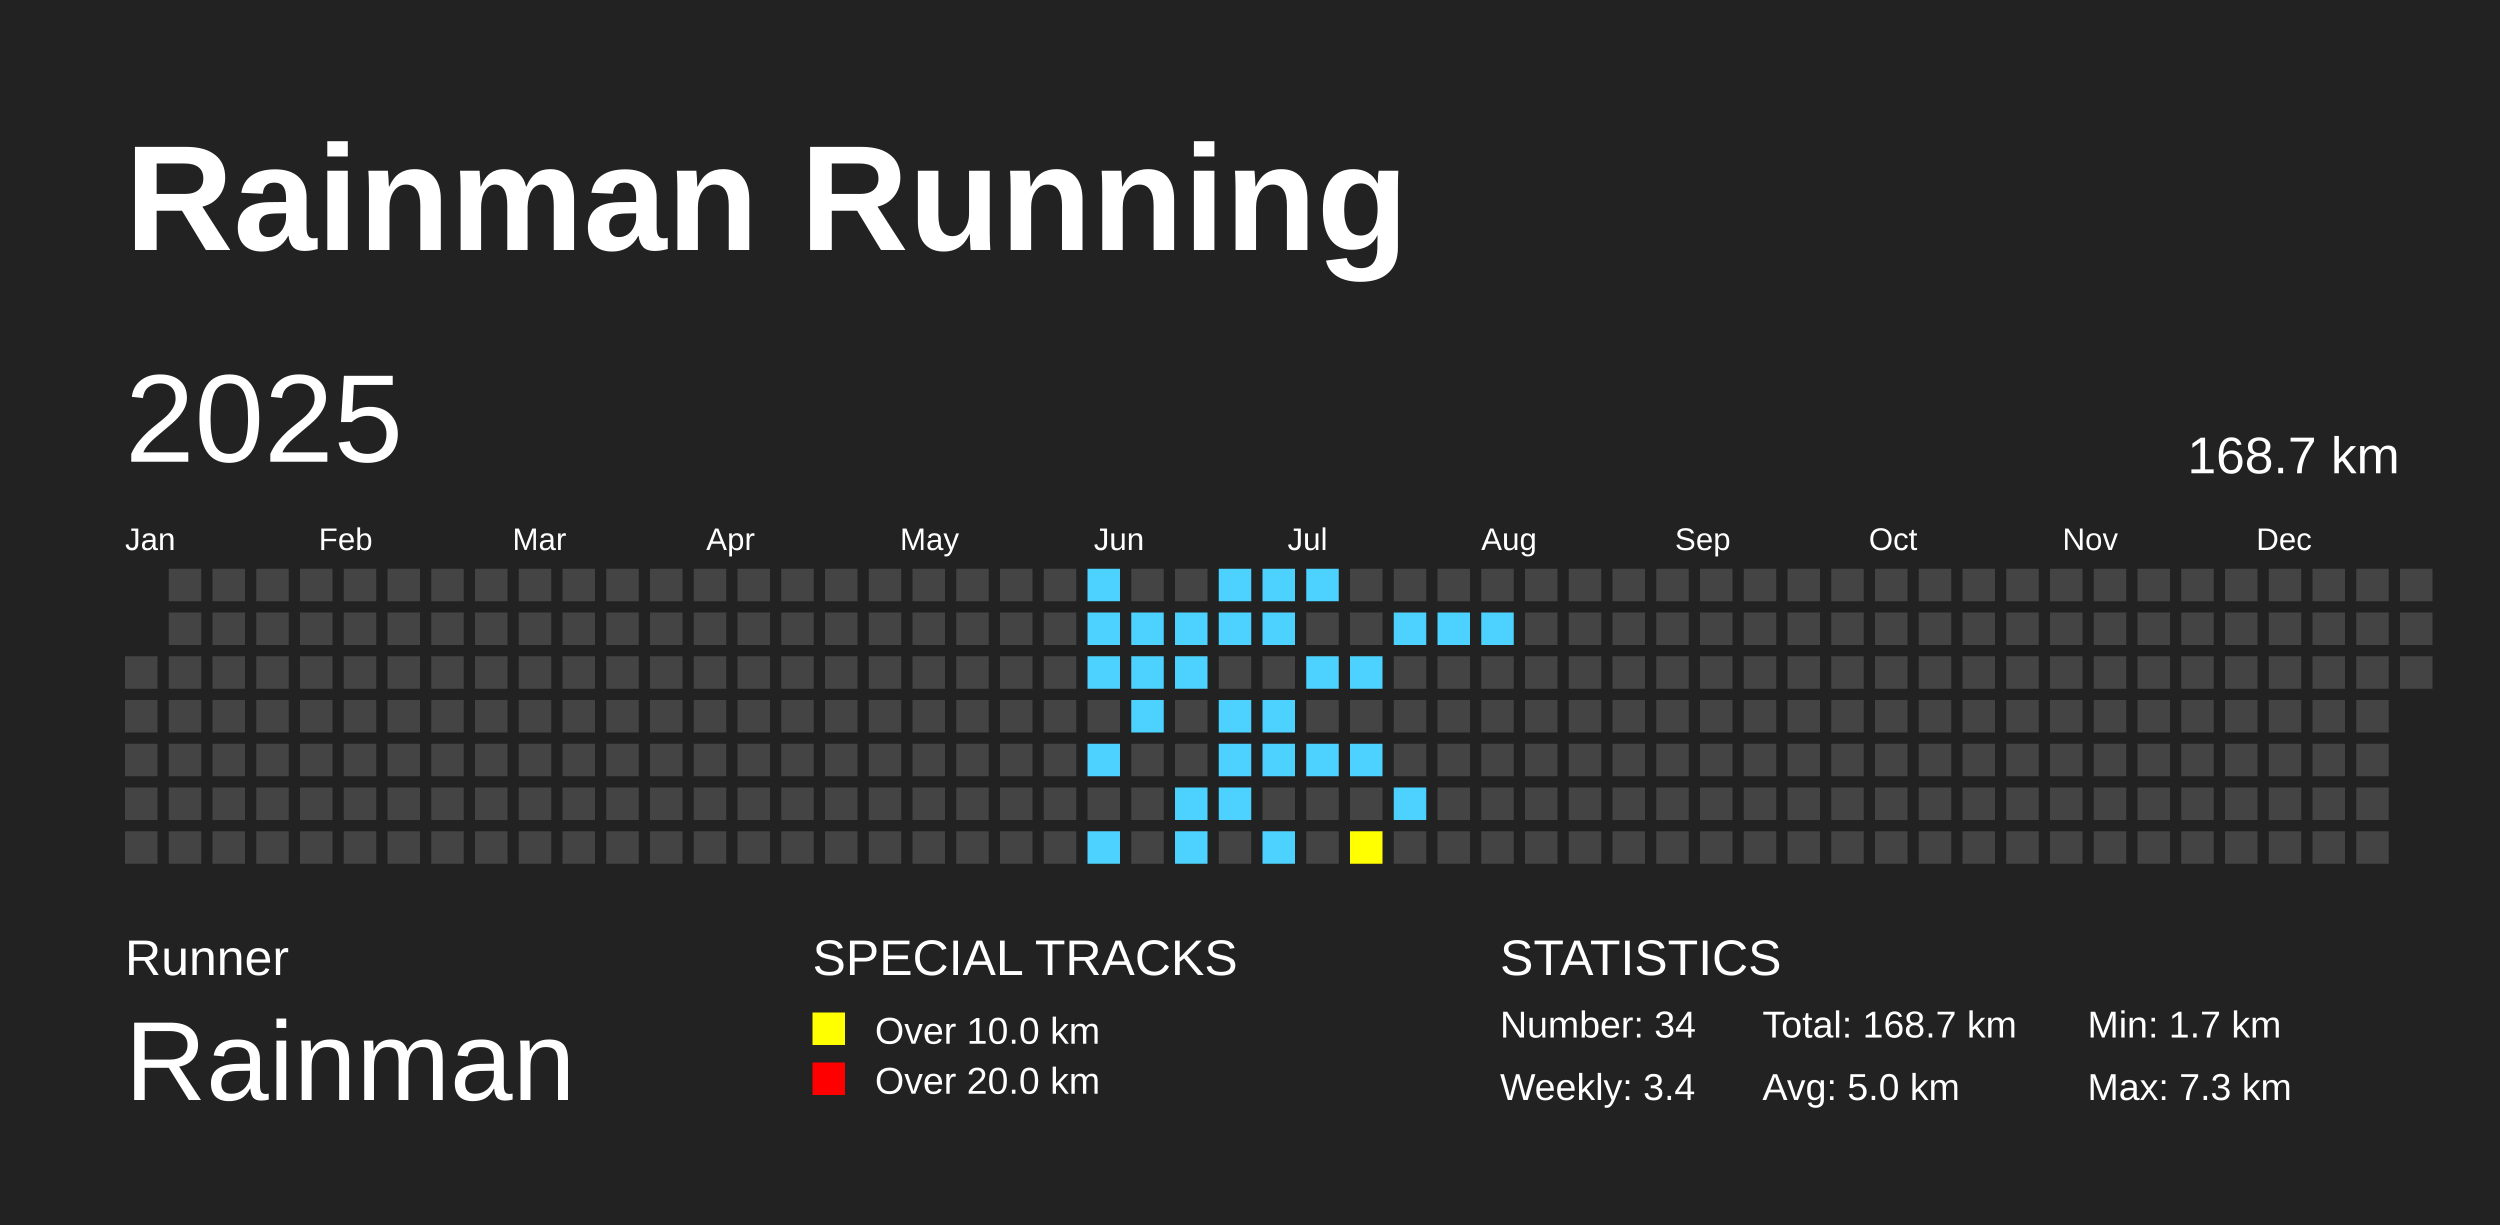
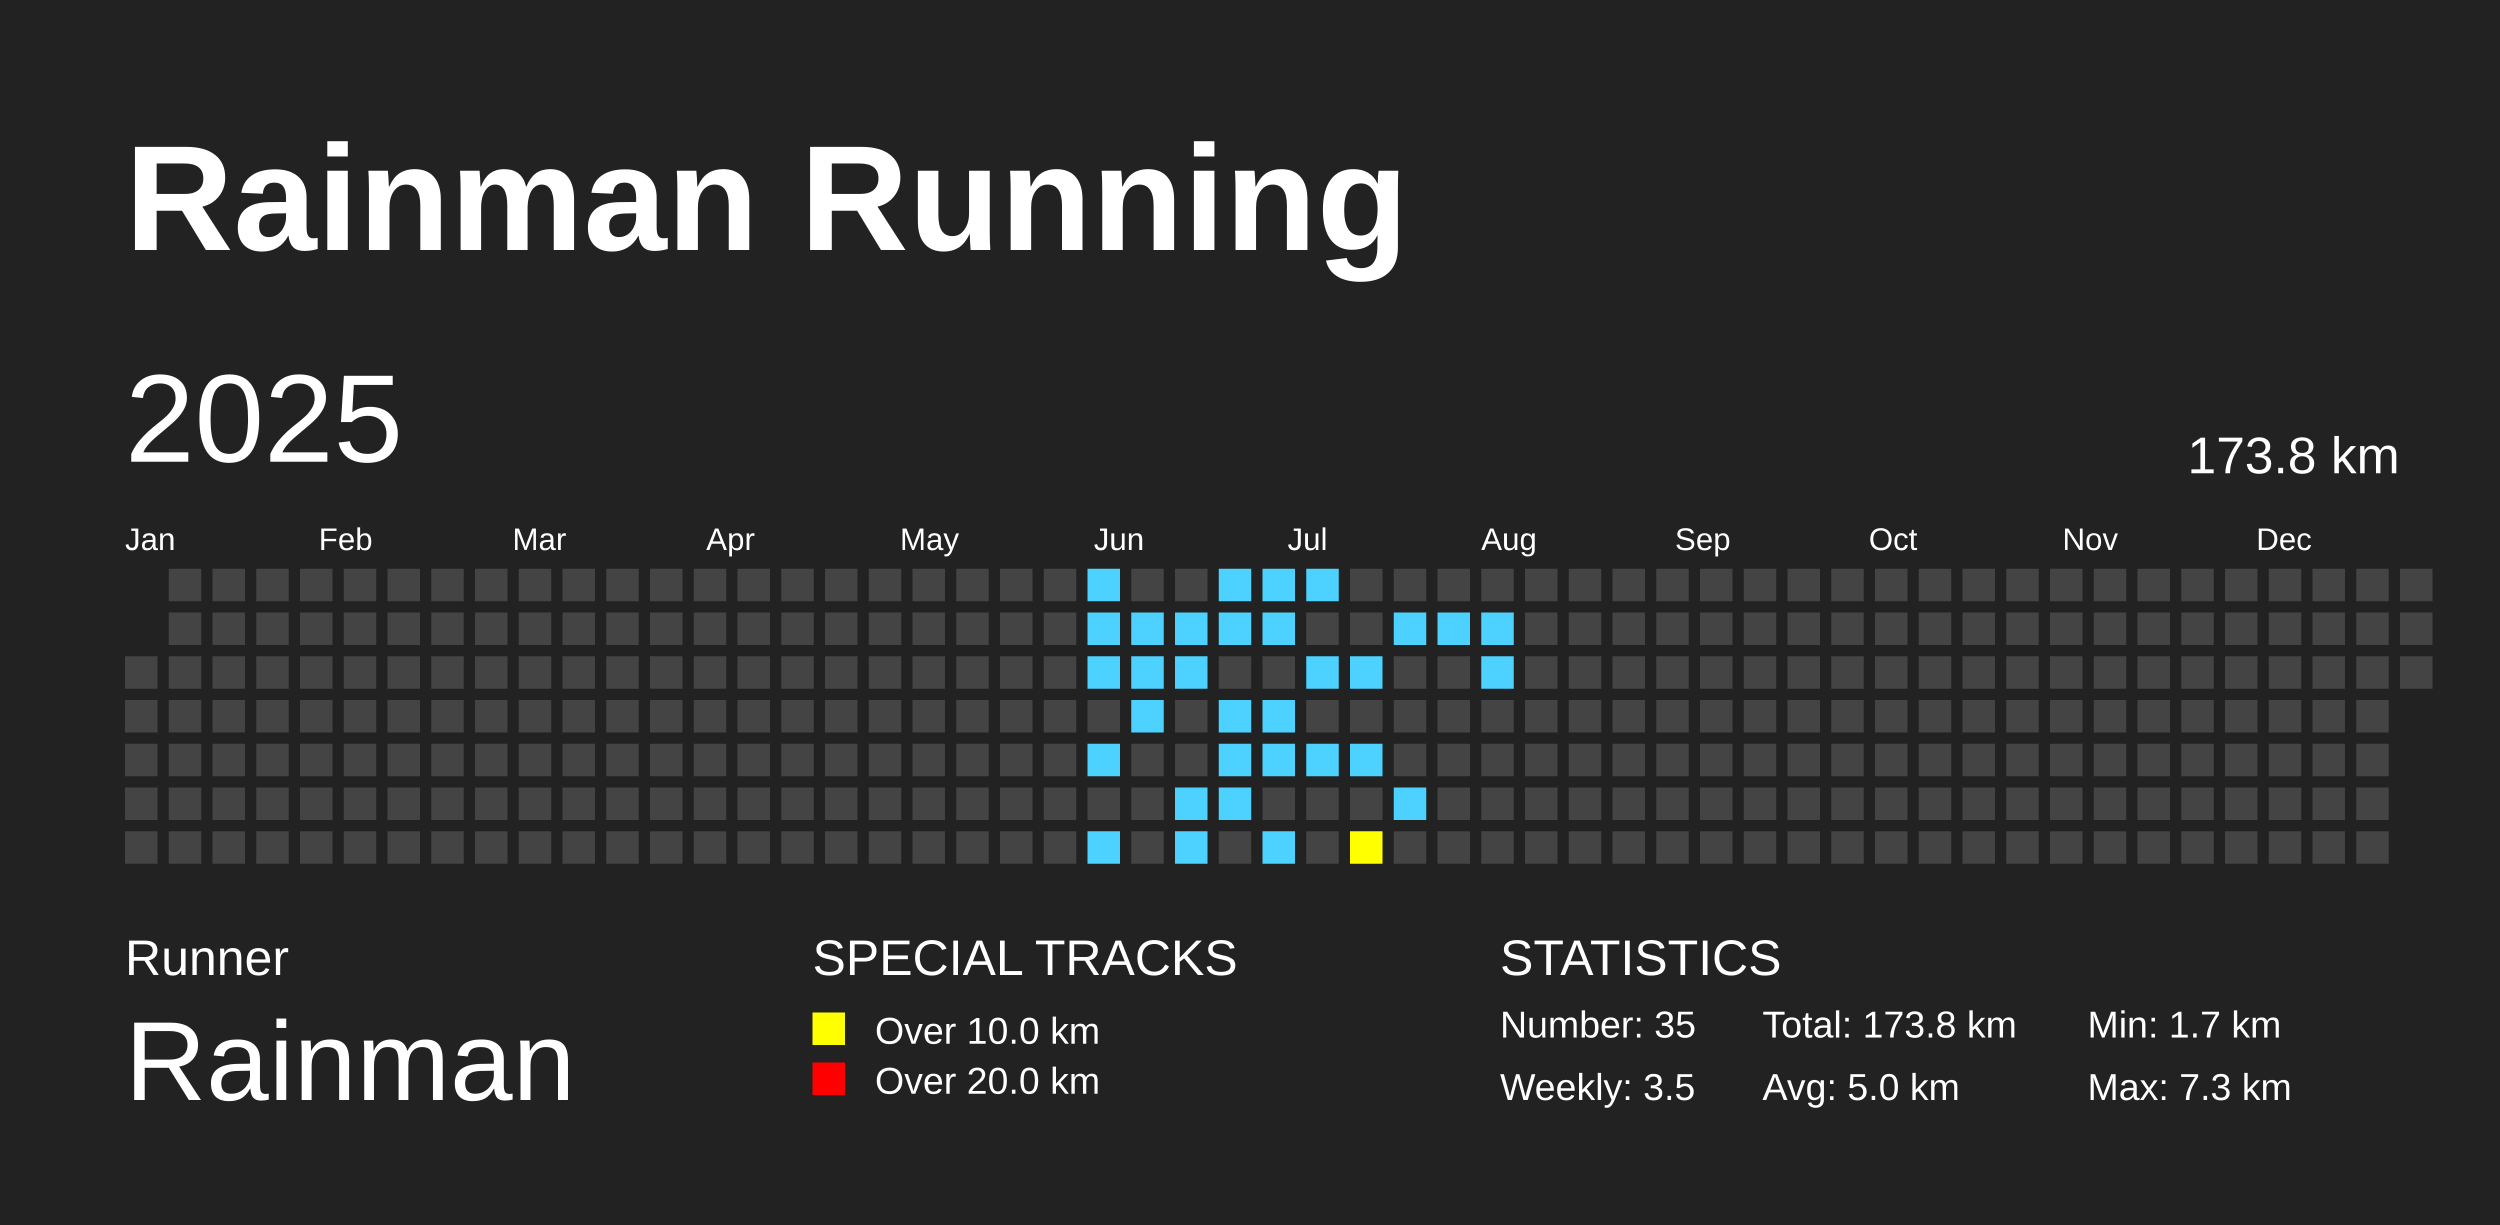
<svg xmlns="http://www.w3.org/2000/svg" baseProfile="full" height="98mm" version="1.1" viewBox="0,0,200,98" width="200mm">
  <defs />
  <rect fill="#222222" height="98" width="200" x="0" y="0" />
  <text fill="#FFFFFF" style="font-size:12px; font-family:Arial; font-weight:bold;" x="10" y="20">Rainman Running</text>
  <text fill="#FFFFFF" style="font-size:4px; font-family:Arial" x="10" y="78">Runner</text>
  <text fill="#FFFFFF" style="font-size:9px; font-family:Arial" x="10" y="88">Rainman</text>
  <text fill="#FFFFFF" style="font-size:4px; font-family:Arial" x="65" y="78">SPECIAL TRACKS</text>
  <rect fill="yellow" height="2.6" width="2.6" x="65" y="81" />
  <text fill="#FFFFFF" style="font-size:3px; font-family:Arial" x="70" y="83.5">Over 10.0 km</text>
  <rect fill="red" height="2.6" width="2.6" x="65" y="85" />
  <text fill="#FFFFFF" style="font-size:3px; font-family:Arial" x="70" y="87.5">Over 20.0 km</text>
  <text fill="#FFFFFF" style="font-size:4px; font-family:Arial" x="120" y="78">STATISTICS</text>
-   <text fill="#FFFFFF" style="font-size:3px; font-family:Arial" x="120" y="83">Number: 34</text>
-   <text fill="#FFFFFF" style="font-size:3px; font-family:Arial" x="120" y="88">Weekly: 3.4</text>
-   <text fill="#FFFFFF" style="font-size:3px; font-family:Arial" x="141" y="83">Total: 168.7 km</text>
+   <text fill="#FFFFFF" style="font-size:3px; font-family:Arial" x="120" y="83">Number: 35</text>
+   <text fill="#FFFFFF" style="font-size:3px; font-family:Arial" x="120" y="88">Weekly: 3.5</text>
+   <text fill="#FFFFFF" style="font-size:3px; font-family:Arial" x="141" y="83">Total: 173.8 km</text>
  <text fill="#FFFFFF" style="font-size:3px; font-family:Arial" x="141" y="88">Avg: 5.0 km</text>
  <text fill="#FFFFFF" style="font-size:3px; font-family:Arial" x="167" y="83">Min: 1.7 km</text>
  <text fill="#FFFFFF" style="font-size:3px; font-family:Arial" x="167" y="88">Max: 7.3 km</text>
  <text dominant-baseline="hanging" fill="#FFFFFF" style="font-size:10.0px; font-family:Arial;" x="10" y="30">2025</text>
-   <text dominant-baseline="hanging" fill="#FFFFFF" style="font-size:4.125px; font-family:Arial;" x="175" y="35">168.7 km</text>
+   <text dominant-baseline="hanging" fill="#FFFFFF" style="font-size:4.125px; font-family:Arial;" x="175" y="35">173.8 km</text>
  <text fill="#FFFFFF" style="font-size:2.5px; font-family:Arial" x="10.0" y="44">Jan</text>
  <text fill="#FFFFFF" style="font-size:2.5px; font-family:Arial" x="25.5" y="44">Feb</text>
  <text fill="#FFFFFF" style="font-size:2.5px; font-family:Arial" x="41.0" y="44">Mar</text>
  <text fill="#FFFFFF" style="font-size:2.5px; font-family:Arial" x="56.5" y="44">Apr</text>
  <text fill="#FFFFFF" style="font-size:2.5px; font-family:Arial" x="72.0" y="44">May</text>
  <text fill="#FFFFFF" style="font-size:2.5px; font-family:Arial" x="87.5" y="44">Jun</text>
  <text fill="#FFFFFF" style="font-size:2.5px; font-family:Arial" x="103.0" y="44">Jul</text>
  <text fill="#FFFFFF" style="font-size:2.5px; font-family:Arial" x="118.5" y="44">Aug</text>
  <text fill="#FFFFFF" style="font-size:2.5px; font-family:Arial" x="134.0" y="44">Sep</text>
  <text fill="#FFFFFF" style="font-size:2.5px; font-family:Arial" x="149.5" y="44">Oct</text>
  <text fill="#FFFFFF" style="font-size:2.5px; font-family:Arial" x="165.0" y="44">Nov</text>
  <text fill="#FFFFFF" style="font-size:2.5px; font-family:Arial" x="180.5" y="44">Dec</text>
  <rect fill="#444444" height="2.6" width="2.6" x="10.0" y="52.5" />
  <rect fill="#444444" height="2.6" width="2.6" x="10.0" y="56.0" />
  <rect fill="#444444" height="2.6" width="2.6" x="10.0" y="59.5" />
  <rect fill="#444444" height="2.6" width="2.6" x="10.0" y="63.0" />
  <rect fill="#444444" height="2.6" width="2.6" x="10.0" y="66.5" />
  <rect fill="#444444" height="2.6" width="2.6" x="13.5" y="45.5" />
  <rect fill="#444444" height="2.6" width="2.6" x="13.5" y="49.0" />
  <rect fill="#444444" height="2.6" width="2.6" x="13.5" y="52.5" />
  <rect fill="#444444" height="2.6" width="2.6" x="13.5" y="56.0" />
  <rect fill="#444444" height="2.6" width="2.6" x="13.5" y="59.5" />
  <rect fill="#444444" height="2.6" width="2.6" x="13.5" y="63.0" />
  <rect fill="#444444" height="2.6" width="2.6" x="13.5" y="66.5" />
  <rect fill="#444444" height="2.6" width="2.6" x="17.0" y="45.5" />
  <rect fill="#444444" height="2.6" width="2.6" x="17.0" y="49.0" />
  <rect fill="#444444" height="2.6" width="2.6" x="17.0" y="52.5" />
  <rect fill="#444444" height="2.6" width="2.6" x="17.0" y="56.0" />
  <rect fill="#444444" height="2.6" width="2.6" x="17.0" y="59.5" />
  <rect fill="#444444" height="2.6" width="2.6" x="17.0" y="63.0" />
  <rect fill="#444444" height="2.6" width="2.6" x="17.0" y="66.5" />
  <rect fill="#444444" height="2.6" width="2.6" x="20.5" y="45.5" />
  <rect fill="#444444" height="2.6" width="2.6" x="20.5" y="49.0" />
  <rect fill="#444444" height="2.6" width="2.6" x="20.5" y="52.5" />
  <rect fill="#444444" height="2.6" width="2.6" x="20.5" y="56.0" />
  <rect fill="#444444" height="2.6" width="2.6" x="20.5" y="59.5" />
  <rect fill="#444444" height="2.6" width="2.6" x="20.5" y="63.0" />
  <rect fill="#444444" height="2.6" width="2.6" x="20.5" y="66.5" />
  <rect fill="#444444" height="2.6" width="2.6" x="24.0" y="45.5" />
  <rect fill="#444444" height="2.6" width="2.6" x="24.0" y="49.0" />
  <rect fill="#444444" height="2.6" width="2.6" x="24.0" y="52.5" />
  <rect fill="#444444" height="2.6" width="2.6" x="24.0" y="56.0" />
  <rect fill="#444444" height="2.6" width="2.6" x="24.0" y="59.5" />
  <rect fill="#444444" height="2.6" width="2.6" x="24.0" y="63.0" />
  <rect fill="#444444" height="2.6" width="2.6" x="24.0" y="66.5" />
  <rect fill="#444444" height="2.6" width="2.6" x="27.5" y="45.5" />
  <rect fill="#444444" height="2.6" width="2.6" x="27.5" y="49.0" />
  <rect fill="#444444" height="2.6" width="2.6" x="27.5" y="52.5" />
  <rect fill="#444444" height="2.6" width="2.6" x="27.5" y="56.0" />
  <rect fill="#444444" height="2.6" width="2.6" x="27.5" y="59.5" />
  <rect fill="#444444" height="2.6" width="2.6" x="27.5" y="63.0" />
  <rect fill="#444444" height="2.6" width="2.6" x="27.5" y="66.5" />
  <rect fill="#444444" height="2.6" width="2.6" x="31.0" y="45.5" />
  <rect fill="#444444" height="2.6" width="2.6" x="31.0" y="49.0" />
  <rect fill="#444444" height="2.6" width="2.6" x="31.0" y="52.5" />
  <rect fill="#444444" height="2.6" width="2.6" x="31.0" y="56.0" />
  <rect fill="#444444" height="2.6" width="2.6" x="31.0" y="59.5" />
  <rect fill="#444444" height="2.6" width="2.6" x="31.0" y="63.0" />
  <rect fill="#444444" height="2.6" width="2.6" x="31.0" y="66.5" />
  <rect fill="#444444" height="2.6" width="2.6" x="34.5" y="45.5" />
  <rect fill="#444444" height="2.6" width="2.6" x="34.5" y="49.0" />
  <rect fill="#444444" height="2.6" width="2.6" x="34.5" y="52.5" />
  <rect fill="#444444" height="2.6" width="2.6" x="34.5" y="56.0" />
  <rect fill="#444444" height="2.6" width="2.6" x="34.5" y="59.5" />
  <rect fill="#444444" height="2.6" width="2.6" x="34.5" y="63.0" />
  <rect fill="#444444" height="2.6" width="2.6" x="34.5" y="66.5" />
  <rect fill="#444444" height="2.6" width="2.6" x="38.0" y="45.5" />
  <rect fill="#444444" height="2.6" width="2.6" x="38.0" y="49.0" />
  <rect fill="#444444" height="2.6" width="2.6" x="38.0" y="52.5" />
  <rect fill="#444444" height="2.6" width="2.6" x="38.0" y="56.0" />
  <rect fill="#444444" height="2.6" width="2.6" x="38.0" y="59.5" />
  <rect fill="#444444" height="2.6" width="2.6" x="38.0" y="63.0" />
  <rect fill="#444444" height="2.6" width="2.6" x="38.0" y="66.5" />
  <rect fill="#444444" height="2.6" width="2.6" x="41.5" y="45.5" />
  <rect fill="#444444" height="2.6" width="2.6" x="41.5" y="49.0" />
  <rect fill="#444444" height="2.6" width="2.6" x="41.5" y="52.5" />
  <rect fill="#444444" height="2.6" width="2.6" x="41.5" y="56.0" />
  <rect fill="#444444" height="2.6" width="2.6" x="41.5" y="59.5" />
  <rect fill="#444444" height="2.6" width="2.6" x="41.5" y="63.0" />
  <rect fill="#444444" height="2.6" width="2.6" x="41.5" y="66.5" />
  <rect fill="#444444" height="2.6" width="2.6" x="45.0" y="45.5" />
  <rect fill="#444444" height="2.6" width="2.6" x="45.0" y="49.0" />
  <rect fill="#444444" height="2.6" width="2.6" x="45.0" y="52.5" />
  <rect fill="#444444" height="2.6" width="2.6" x="45.0" y="56.0" />
  <rect fill="#444444" height="2.6" width="2.6" x="45.0" y="59.5" />
  <rect fill="#444444" height="2.6" width="2.6" x="45.0" y="63.0" />
  <rect fill="#444444" height="2.6" width="2.6" x="45.0" y="66.5" />
  <rect fill="#444444" height="2.6" width="2.6" x="48.5" y="45.5" />
  <rect fill="#444444" height="2.6" width="2.6" x="48.5" y="49.0" />
  <rect fill="#444444" height="2.6" width="2.6" x="48.5" y="52.5" />
  <rect fill="#444444" height="2.6" width="2.6" x="48.5" y="56.0" />
  <rect fill="#444444" height="2.6" width="2.6" x="48.5" y="59.5" />
  <rect fill="#444444" height="2.6" width="2.6" x="48.5" y="63.0" />
  <rect fill="#444444" height="2.6" width="2.6" x="48.5" y="66.5" />
  <rect fill="#444444" height="2.6" width="2.6" x="52.0" y="45.5" />
  <rect fill="#444444" height="2.6" width="2.6" x="52.0" y="49.0" />
  <rect fill="#444444" height="2.6" width="2.6" x="52.0" y="52.5" />
  <rect fill="#444444" height="2.6" width="2.6" x="52.0" y="56.0" />
  <rect fill="#444444" height="2.6" width="2.6" x="52.0" y="59.5" />
  <rect fill="#444444" height="2.6" width="2.6" x="52.0" y="63.0" />
  <rect fill="#444444" height="2.6" width="2.6" x="52.0" y="66.5" />
  <rect fill="#444444" height="2.6" width="2.6" x="55.5" y="45.5" />
  <rect fill="#444444" height="2.6" width="2.6" x="55.5" y="49.0" />
  <rect fill="#444444" height="2.6" width="2.6" x="55.5" y="52.5" />
  <rect fill="#444444" height="2.6" width="2.6" x="55.5" y="56.0" />
  <rect fill="#444444" height="2.6" width="2.6" x="55.5" y="59.5" />
  <rect fill="#444444" height="2.6" width="2.6" x="55.5" y="63.0" />
  <rect fill="#444444" height="2.6" width="2.6" x="55.5" y="66.5" />
  <rect fill="#444444" height="2.6" width="2.6" x="59.0" y="45.5" />
  <rect fill="#444444" height="2.6" width="2.6" x="59.0" y="49.0" />
  <rect fill="#444444" height="2.6" width="2.6" x="59.0" y="52.5" />
  <rect fill="#444444" height="2.6" width="2.6" x="59.0" y="56.0" />
  <rect fill="#444444" height="2.6" width="2.6" x="59.0" y="59.5" />
  <rect fill="#444444" height="2.6" width="2.6" x="59.0" y="63.0" />
  <rect fill="#444444" height="2.6" width="2.6" x="59.0" y="66.5" />
  <rect fill="#444444" height="2.6" width="2.6" x="62.5" y="45.5" />
  <rect fill="#444444" height="2.6" width="2.6" x="62.5" y="49.0" />
  <rect fill="#444444" height="2.6" width="2.6" x="62.5" y="52.5" />
  <rect fill="#444444" height="2.6" width="2.6" x="62.5" y="56.0" />
  <rect fill="#444444" height="2.6" width="2.6" x="62.5" y="59.5" />
  <rect fill="#444444" height="2.6" width="2.6" x="62.5" y="63.0" />
  <rect fill="#444444" height="2.6" width="2.6" x="62.5" y="66.5" />
  <rect fill="#444444" height="2.6" width="2.6" x="66.0" y="45.5" />
  <rect fill="#444444" height="2.6" width="2.6" x="66.0" y="49.0" />
  <rect fill="#444444" height="2.6" width="2.6" x="66.0" y="52.5" />
  <rect fill="#444444" height="2.6" width="2.6" x="66.0" y="56.0" />
  <rect fill="#444444" height="2.6" width="2.6" x="66.0" y="59.5" />
  <rect fill="#444444" height="2.6" width="2.6" x="66.0" y="63.0" />
  <rect fill="#444444" height="2.6" width="2.6" x="66.0" y="66.5" />
  <rect fill="#444444" height="2.6" width="2.6" x="69.5" y="45.5" />
  <rect fill="#444444" height="2.6" width="2.6" x="69.5" y="49.0" />
  <rect fill="#444444" height="2.6" width="2.6" x="69.5" y="52.5" />
  <rect fill="#444444" height="2.6" width="2.6" x="69.5" y="56.0" />
  <rect fill="#444444" height="2.6" width="2.6" x="69.5" y="59.5" />
  <rect fill="#444444" height="2.6" width="2.6" x="69.5" y="63.0" />
  <rect fill="#444444" height="2.6" width="2.6" x="69.5" y="66.5" />
  <rect fill="#444444" height="2.6" width="2.6" x="73.0" y="45.5" />
  <rect fill="#444444" height="2.6" width="2.6" x="73.0" y="49.0" />
  <rect fill="#444444" height="2.6" width="2.6" x="73.0" y="52.5" />
  <rect fill="#444444" height="2.6" width="2.6" x="73.0" y="56.0" />
  <rect fill="#444444" height="2.6" width="2.6" x="73.0" y="59.5" />
  <rect fill="#444444" height="2.6" width="2.6" x="73.0" y="63.0" />
  <rect fill="#444444" height="2.6" width="2.6" x="73.0" y="66.5" />
  <rect fill="#444444" height="2.6" width="2.6" x="76.5" y="45.5" />
  <rect fill="#444444" height="2.6" width="2.6" x="76.5" y="49.0" />
  <rect fill="#444444" height="2.6" width="2.6" x="76.5" y="52.5" />
  <rect fill="#444444" height="2.6" width="2.6" x="76.5" y="56.0" />
  <rect fill="#444444" height="2.6" width="2.6" x="76.5" y="59.5" />
  <rect fill="#444444" height="2.6" width="2.6" x="76.5" y="63.0" />
  <rect fill="#444444" height="2.6" width="2.6" x="76.5" y="66.5" />
  <rect fill="#444444" height="2.6" width="2.6" x="80.0" y="45.5" />
  <rect fill="#444444" height="2.6" width="2.6" x="80.0" y="49.0" />
  <rect fill="#444444" height="2.6" width="2.6" x="80.0" y="52.5" />
  <rect fill="#444444" height="2.6" width="2.6" x="80.0" y="56.0" />
  <rect fill="#444444" height="2.6" width="2.6" x="80.0" y="59.5" />
  <rect fill="#444444" height="2.6" width="2.6" x="80.0" y="63.0" />
  <rect fill="#444444" height="2.6" width="2.6" x="80.0" y="66.5" />
  <rect fill="#444444" height="2.6" width="2.6" x="83.5" y="45.5" />
  <rect fill="#444444" height="2.6" width="2.6" x="83.5" y="49.0" />
  <rect fill="#444444" height="2.6" width="2.6" x="83.5" y="52.5" />
  <rect fill="#444444" height="2.6" width="2.6" x="83.5" y="56.0" />
  <rect fill="#444444" height="2.6" width="2.6" x="83.5" y="59.5" />
  <rect fill="#444444" height="2.6" width="2.6" x="83.5" y="63.0" />
  <rect fill="#444444" height="2.6" width="2.6" x="83.5" y="66.5" />
  <rect fill="#4DD2FF" height="2.6" width="2.6" x="87.0" y="45.5" />
  <rect fill="#4DD2FF" height="2.6" width="2.6" x="87.0" y="49.0" />
  <rect fill="#4DD2FF" height="2.6" width="2.6" x="87.0" y="52.5" />
  <rect fill="#444444" height="2.6" width="2.6" x="87.0" y="56.0" />
  <rect fill="#4DD2FF" height="2.6" width="2.6" x="87.0" y="59.5" />
  <rect fill="#444444" height="2.6" width="2.6" x="87.0" y="63.0" />
  <rect fill="#4DD2FF" height="2.6" width="2.6" x="87.0" y="66.5" />
  <rect fill="#444444" height="2.6" width="2.6" x="90.5" y="45.5" />
  <rect fill="#4DD2FF" height="2.6" width="2.6" x="90.5" y="49.0" />
  <rect fill="#4DD2FF" height="2.6" width="2.6" x="90.5" y="52.5" />
  <rect fill="#4DD2FF" height="2.6" width="2.6" x="90.5" y="56.0" />
  <rect fill="#444444" height="2.6" width="2.6" x="90.5" y="59.5" />
  <rect fill="#444444" height="2.6" width="2.6" x="90.5" y="63.0" />
  <rect fill="#444444" height="2.6" width="2.6" x="90.5" y="66.5" />
  <rect fill="#444444" height="2.6" width="2.6" x="94.0" y="45.5" />
  <rect fill="#4DD2FF" height="2.6" width="2.6" x="94.0" y="49.0" />
  <rect fill="#4DD2FF" height="2.6" width="2.6" x="94.0" y="52.5" />
  <rect fill="#444444" height="2.6" width="2.6" x="94.0" y="56.0" />
  <rect fill="#444444" height="2.6" width="2.6" x="94.0" y="59.5" />
  <rect fill="#4DD2FF" height="2.6" width="2.6" x="94.0" y="63.0" />
  <rect fill="#4DD2FF" height="2.6" width="2.6" x="94.0" y="66.5" />
  <rect fill="#4DD2FF" height="2.6" width="2.6" x="97.5" y="45.5" />
  <rect fill="#4DD2FF" height="2.6" width="2.6" x="97.5" y="49.0" />
  <rect fill="#444444" height="2.6" width="2.6" x="97.5" y="52.5" />
  <rect fill="#4DD2FF" height="2.6" width="2.6" x="97.5" y="56.0" />
  <rect fill="#4DD2FF" height="2.6" width="2.6" x="97.5" y="59.5" />
  <rect fill="#4DD2FF" height="2.6" width="2.6" x="97.5" y="63.0" />
  <rect fill="#444444" height="2.6" width="2.6" x="97.5" y="66.5" />
  <rect fill="#4DD2FF" height="2.6" width="2.6" x="101.0" y="45.5" />
  <rect fill="#4DD2FF" height="2.6" width="2.6" x="101.0" y="49.0" />
  <rect fill="#444444" height="2.6" width="2.6" x="101.0" y="52.5" />
  <rect fill="#4DD2FF" height="2.6" width="2.6" x="101.0" y="56.0" />
  <rect fill="#4DD2FF" height="2.6" width="2.6" x="101.0" y="59.5" />
  <rect fill="#444444" height="2.6" width="2.6" x="101.0" y="63.0" />
  <rect fill="#4DD2FF" height="2.6" width="2.6" x="101.0" y="66.5" />
  <rect fill="#4DD2FF" height="2.6" width="2.6" x="104.5" y="45.5" />
  <rect fill="#444444" height="2.6" width="2.6" x="104.5" y="49.0" />
  <rect fill="#4DD2FF" height="2.6" width="2.6" x="104.5" y="52.5" />
  <rect fill="#444444" height="2.6" width="2.6" x="104.5" y="56.0" />
  <rect fill="#4DD2FF" height="2.6" width="2.6" x="104.5" y="59.5" />
  <rect fill="#444444" height="2.6" width="2.6" x="104.5" y="63.0" />
  <rect fill="#444444" height="2.6" width="2.6" x="104.5" y="66.5" />
  <rect fill="#444444" height="2.6" width="2.6" x="108.0" y="45.5" />
  <rect fill="#444444" height="2.6" width="2.6" x="108.0" y="49.0" />
  <rect fill="#4DD2FF" height="2.6" width="2.6" x="108.0" y="52.5" />
  <rect fill="#444444" height="2.6" width="2.6" x="108.0" y="56.0" />
  <rect fill="#4DD2FF" height="2.6" width="2.6" x="108.0" y="59.5" />
  <rect fill="#444444" height="2.6" width="2.6" x="108.0" y="63.0" />
  <rect fill="yellow" height="2.6" width="2.6" x="108.0" y="66.5" />
  <rect fill="#444444" height="2.6" width="2.6" x="111.5" y="45.5" />
  <rect fill="#4DD2FF" height="2.6" width="2.6" x="111.5" y="49.0" />
  <rect fill="#444444" height="2.6" width="2.6" x="111.5" y="52.5" />
  <rect fill="#444444" height="2.6" width="2.6" x="111.5" y="56.0" />
  <rect fill="#444444" height="2.6" width="2.6" x="111.5" y="59.5" />
  <rect fill="#4DD2FF" height="2.6" width="2.6" x="111.5" y="63.0" />
  <rect fill="#444444" height="2.6" width="2.6" x="111.5" y="66.5" />
  <rect fill="#444444" height="2.6" width="2.6" x="115.0" y="45.5" />
  <rect fill="#4DD2FF" height="2.6" width="2.6" x="115.0" y="49.0" />
  <rect fill="#444444" height="2.6" width="2.6" x="115.0" y="52.5" />
  <rect fill="#444444" height="2.6" width="2.6" x="115.0" y="56.0" />
  <rect fill="#444444" height="2.6" width="2.6" x="115.0" y="59.5" />
  <rect fill="#444444" height="2.6" width="2.6" x="115.0" y="63.0" />
  <rect fill="#444444" height="2.6" width="2.6" x="115.0" y="66.5" />
  <rect fill="#444444" height="2.6" width="2.6" x="118.5" y="45.5" />
  <rect fill="#4DD2FF" height="2.6" width="2.6" x="118.5" y="49.0" />
-   <rect fill="#444444" height="2.6" width="2.6" x="118.5" y="52.5" />
+   <rect fill="#4DD2FF" height="2.6" width="2.6" x="118.5" y="52.5" />
  <rect fill="#444444" height="2.6" width="2.6" x="118.5" y="56.0" />
  <rect fill="#444444" height="2.6" width="2.6" x="118.5" y="59.5" />
  <rect fill="#444444" height="2.6" width="2.6" x="118.5" y="63.0" />
  <rect fill="#444444" height="2.6" width="2.6" x="118.5" y="66.5" />
  <rect fill="#444444" height="2.6" width="2.6" x="122.0" y="45.5" />
  <rect fill="#444444" height="2.6" width="2.6" x="122.0" y="49.0" />
  <rect fill="#444444" height="2.6" width="2.6" x="122.0" y="52.5" />
  <rect fill="#444444" height="2.6" width="2.6" x="122.0" y="56.0" />
  <rect fill="#444444" height="2.6" width="2.6" x="122.0" y="59.5" />
  <rect fill="#444444" height="2.6" width="2.6" x="122.0" y="63.0" />
  <rect fill="#444444" height="2.6" width="2.6" x="122.0" y="66.5" />
  <rect fill="#444444" height="2.6" width="2.6" x="125.5" y="45.5" />
  <rect fill="#444444" height="2.6" width="2.6" x="125.5" y="49.0" />
  <rect fill="#444444" height="2.6" width="2.6" x="125.5" y="52.5" />
  <rect fill="#444444" height="2.6" width="2.6" x="125.5" y="56.0" />
  <rect fill="#444444" height="2.6" width="2.6" x="125.5" y="59.5" />
  <rect fill="#444444" height="2.6" width="2.6" x="125.5" y="63.0" />
  <rect fill="#444444" height="2.6" width="2.6" x="125.5" y="66.5" />
  <rect fill="#444444" height="2.6" width="2.6" x="129.0" y="45.5" />
  <rect fill="#444444" height="2.6" width="2.6" x="129.0" y="49.0" />
  <rect fill="#444444" height="2.6" width="2.6" x="129.0" y="52.5" />
  <rect fill="#444444" height="2.6" width="2.6" x="129.0" y="56.0" />
  <rect fill="#444444" height="2.6" width="2.6" x="129.0" y="59.5" />
  <rect fill="#444444" height="2.6" width="2.6" x="129.0" y="63.0" />
  <rect fill="#444444" height="2.6" width="2.6" x="129.0" y="66.5" />
  <rect fill="#444444" height="2.6" width="2.6" x="132.5" y="45.5" />
  <rect fill="#444444" height="2.6" width="2.6" x="132.5" y="49.0" />
  <rect fill="#444444" height="2.6" width="2.6" x="132.5" y="52.5" />
  <rect fill="#444444" height="2.6" width="2.6" x="132.5" y="56.0" />
  <rect fill="#444444" height="2.6" width="2.6" x="132.5" y="59.5" />
  <rect fill="#444444" height="2.6" width="2.6" x="132.5" y="63.0" />
  <rect fill="#444444" height="2.6" width="2.6" x="132.5" y="66.5" />
  <rect fill="#444444" height="2.6" width="2.6" x="136.0" y="45.5" />
  <rect fill="#444444" height="2.6" width="2.6" x="136.0" y="49.0" />
  <rect fill="#444444" height="2.6" width="2.6" x="136.0" y="52.5" />
  <rect fill="#444444" height="2.6" width="2.6" x="136.0" y="56.0" />
  <rect fill="#444444" height="2.6" width="2.6" x="136.0" y="59.5" />
  <rect fill="#444444" height="2.6" width="2.6" x="136.0" y="63.0" />
  <rect fill="#444444" height="2.6" width="2.6" x="136.0" y="66.5" />
  <rect fill="#444444" height="2.6" width="2.6" x="139.5" y="45.5" />
  <rect fill="#444444" height="2.6" width="2.6" x="139.5" y="49.0" />
  <rect fill="#444444" height="2.6" width="2.6" x="139.5" y="52.5" />
  <rect fill="#444444" height="2.6" width="2.6" x="139.5" y="56.0" />
  <rect fill="#444444" height="2.6" width="2.6" x="139.5" y="59.5" />
  <rect fill="#444444" height="2.6" width="2.6" x="139.5" y="63.0" />
  <rect fill="#444444" height="2.6" width="2.6" x="139.5" y="66.5" />
  <rect fill="#444444" height="2.6" width="2.6" x="143.0" y="45.5" />
  <rect fill="#444444" height="2.6" width="2.6" x="143.0" y="49.0" />
  <rect fill="#444444" height="2.6" width="2.6" x="143.0" y="52.5" />
  <rect fill="#444444" height="2.6" width="2.6" x="143.0" y="56.0" />
  <rect fill="#444444" height="2.6" width="2.6" x="143.0" y="59.5" />
  <rect fill="#444444" height="2.6" width="2.6" x="143.0" y="63.0" />
  <rect fill="#444444" height="2.6" width="2.6" x="143.0" y="66.5" />
  <rect fill="#444444" height="2.6" width="2.6" x="146.5" y="45.5" />
  <rect fill="#444444" height="2.6" width="2.6" x="146.5" y="49.0" />
  <rect fill="#444444" height="2.6" width="2.6" x="146.5" y="52.5" />
  <rect fill="#444444" height="2.6" width="2.6" x="146.5" y="56.0" />
  <rect fill="#444444" height="2.6" width="2.6" x="146.5" y="59.5" />
  <rect fill="#444444" height="2.6" width="2.6" x="146.5" y="63.0" />
  <rect fill="#444444" height="2.6" width="2.6" x="146.5" y="66.5" />
  <rect fill="#444444" height="2.6" width="2.6" x="150.0" y="45.5" />
  <rect fill="#444444" height="2.6" width="2.6" x="150.0" y="49.0" />
  <rect fill="#444444" height="2.6" width="2.6" x="150.0" y="52.5" />
  <rect fill="#444444" height="2.6" width="2.6" x="150.0" y="56.0" />
  <rect fill="#444444" height="2.6" width="2.6" x="150.0" y="59.5" />
  <rect fill="#444444" height="2.6" width="2.6" x="150.0" y="63.0" />
  <rect fill="#444444" height="2.6" width="2.6" x="150.0" y="66.5" />
  <rect fill="#444444" height="2.6" width="2.6" x="153.5" y="45.5" />
  <rect fill="#444444" height="2.6" width="2.6" x="153.5" y="49.0" />
  <rect fill="#444444" height="2.6" width="2.6" x="153.5" y="52.5" />
  <rect fill="#444444" height="2.6" width="2.6" x="153.5" y="56.0" />
  <rect fill="#444444" height="2.6" width="2.6" x="153.5" y="59.5" />
  <rect fill="#444444" height="2.6" width="2.6" x="153.5" y="63.0" />
  <rect fill="#444444" height="2.6" width="2.6" x="153.5" y="66.5" />
  <rect fill="#444444" height="2.6" width="2.6" x="157.0" y="45.5" />
  <rect fill="#444444" height="2.6" width="2.6" x="157.0" y="49.0" />
  <rect fill="#444444" height="2.6" width="2.6" x="157.0" y="52.5" />
  <rect fill="#444444" height="2.6" width="2.6" x="157.0" y="56.0" />
  <rect fill="#444444" height="2.6" width="2.6" x="157.0" y="59.5" />
  <rect fill="#444444" height="2.6" width="2.6" x="157.0" y="63.0" />
  <rect fill="#444444" height="2.6" width="2.6" x="157.0" y="66.5" />
  <rect fill="#444444" height="2.6" width="2.6" x="160.5" y="45.5" />
  <rect fill="#444444" height="2.6" width="2.6" x="160.5" y="49.0" />
  <rect fill="#444444" height="2.6" width="2.6" x="160.5" y="52.5" />
  <rect fill="#444444" height="2.6" width="2.6" x="160.5" y="56.0" />
  <rect fill="#444444" height="2.6" width="2.6" x="160.5" y="59.5" />
  <rect fill="#444444" height="2.6" width="2.6" x="160.5" y="63.0" />
  <rect fill="#444444" height="2.6" width="2.6" x="160.5" y="66.5" />
  <rect fill="#444444" height="2.6" width="2.6" x="164.0" y="45.5" />
  <rect fill="#444444" height="2.6" width="2.6" x="164.0" y="49.0" />
  <rect fill="#444444" height="2.6" width="2.6" x="164.0" y="52.5" />
  <rect fill="#444444" height="2.6" width="2.6" x="164.0" y="56.0" />
  <rect fill="#444444" height="2.6" width="2.6" x="164.0" y="59.5" />
  <rect fill="#444444" height="2.6" width="2.6" x="164.0" y="63.0" />
  <rect fill="#444444" height="2.6" width="2.6" x="164.0" y="66.5" />
  <rect fill="#444444" height="2.6" width="2.6" x="167.5" y="45.5" />
  <rect fill="#444444" height="2.6" width="2.6" x="167.5" y="49.0" />
  <rect fill="#444444" height="2.6" width="2.6" x="167.5" y="52.5" />
  <rect fill="#444444" height="2.6" width="2.6" x="167.5" y="56.0" />
  <rect fill="#444444" height="2.6" width="2.6" x="167.5" y="59.5" />
  <rect fill="#444444" height="2.6" width="2.6" x="167.5" y="63.0" />
  <rect fill="#444444" height="2.6" width="2.6" x="167.5" y="66.5" />
  <rect fill="#444444" height="2.6" width="2.6" x="171.0" y="45.5" />
  <rect fill="#444444" height="2.6" width="2.6" x="171.0" y="49.0" />
  <rect fill="#444444" height="2.6" width="2.6" x="171.0" y="52.5" />
  <rect fill="#444444" height="2.6" width="2.6" x="171.0" y="56.0" />
  <rect fill="#444444" height="2.6" width="2.6" x="171.0" y="59.5" />
  <rect fill="#444444" height="2.6" width="2.6" x="171.0" y="63.0" />
  <rect fill="#444444" height="2.6" width="2.6" x="171.0" y="66.5" />
  <rect fill="#444444" height="2.6" width="2.6" x="174.5" y="45.5" />
  <rect fill="#444444" height="2.6" width="2.6" x="174.5" y="49.0" />
  <rect fill="#444444" height="2.6" width="2.6" x="174.5" y="52.5" />
  <rect fill="#444444" height="2.6" width="2.6" x="174.5" y="56.0" />
  <rect fill="#444444" height="2.6" width="2.6" x="174.5" y="59.5" />
  <rect fill="#444444" height="2.6" width="2.6" x="174.5" y="63.0" />
  <rect fill="#444444" height="2.6" width="2.6" x="174.5" y="66.5" />
  <rect fill="#444444" height="2.6" width="2.6" x="178.0" y="45.5" />
  <rect fill="#444444" height="2.6" width="2.6" x="178.0" y="49.0" />
  <rect fill="#444444" height="2.6" width="2.6" x="178.0" y="52.5" />
  <rect fill="#444444" height="2.6" width="2.6" x="178.0" y="56.0" />
  <rect fill="#444444" height="2.6" width="2.6" x="178.0" y="59.5" />
  <rect fill="#444444" height="2.6" width="2.6" x="178.0" y="63.0" />
  <rect fill="#444444" height="2.6" width="2.6" x="178.0" y="66.5" />
  <rect fill="#444444" height="2.6" width="2.6" x="181.5" y="45.5" />
  <rect fill="#444444" height="2.6" width="2.6" x="181.5" y="49.0" />
  <rect fill="#444444" height="2.6" width="2.6" x="181.5" y="52.5" />
  <rect fill="#444444" height="2.6" width="2.6" x="181.5" y="56.0" />
  <rect fill="#444444" height="2.6" width="2.6" x="181.5" y="59.5" />
  <rect fill="#444444" height="2.6" width="2.6" x="181.5" y="63.0" />
  <rect fill="#444444" height="2.6" width="2.6" x="181.5" y="66.5" />
  <rect fill="#444444" height="2.6" width="2.6" x="185.0" y="45.5" />
  <rect fill="#444444" height="2.6" width="2.6" x="185.0" y="49.0" />
  <rect fill="#444444" height="2.6" width="2.6" x="185.0" y="52.5" />
  <rect fill="#444444" height="2.6" width="2.6" x="185.0" y="56.0" />
  <rect fill="#444444" height="2.6" width="2.6" x="185.0" y="59.5" />
  <rect fill="#444444" height="2.6" width="2.6" x="185.0" y="63.0" />
  <rect fill="#444444" height="2.6" width="2.6" x="185.0" y="66.5" />
  <rect fill="#444444" height="2.6" width="2.6" x="188.5" y="45.5" />
  <rect fill="#444444" height="2.6" width="2.6" x="188.5" y="49.0" />
  <rect fill="#444444" height="2.6" width="2.6" x="188.5" y="52.5" />
  <rect fill="#444444" height="2.6" width="2.6" x="188.5" y="56.0" />
  <rect fill="#444444" height="2.6" width="2.6" x="188.5" y="59.5" />
  <rect fill="#444444" height="2.6" width="2.6" x="188.5" y="63.0" />
  <rect fill="#444444" height="2.6" width="2.6" x="188.5" y="66.5" />
  <rect fill="#444444" height="2.6" width="2.6" x="192.0" y="45.5" />
  <rect fill="#444444" height="2.6" width="2.6" x="192.0" y="49.0" />
  <rect fill="#444444" height="2.6" width="2.6" x="192.0" y="52.5" />
</svg>
